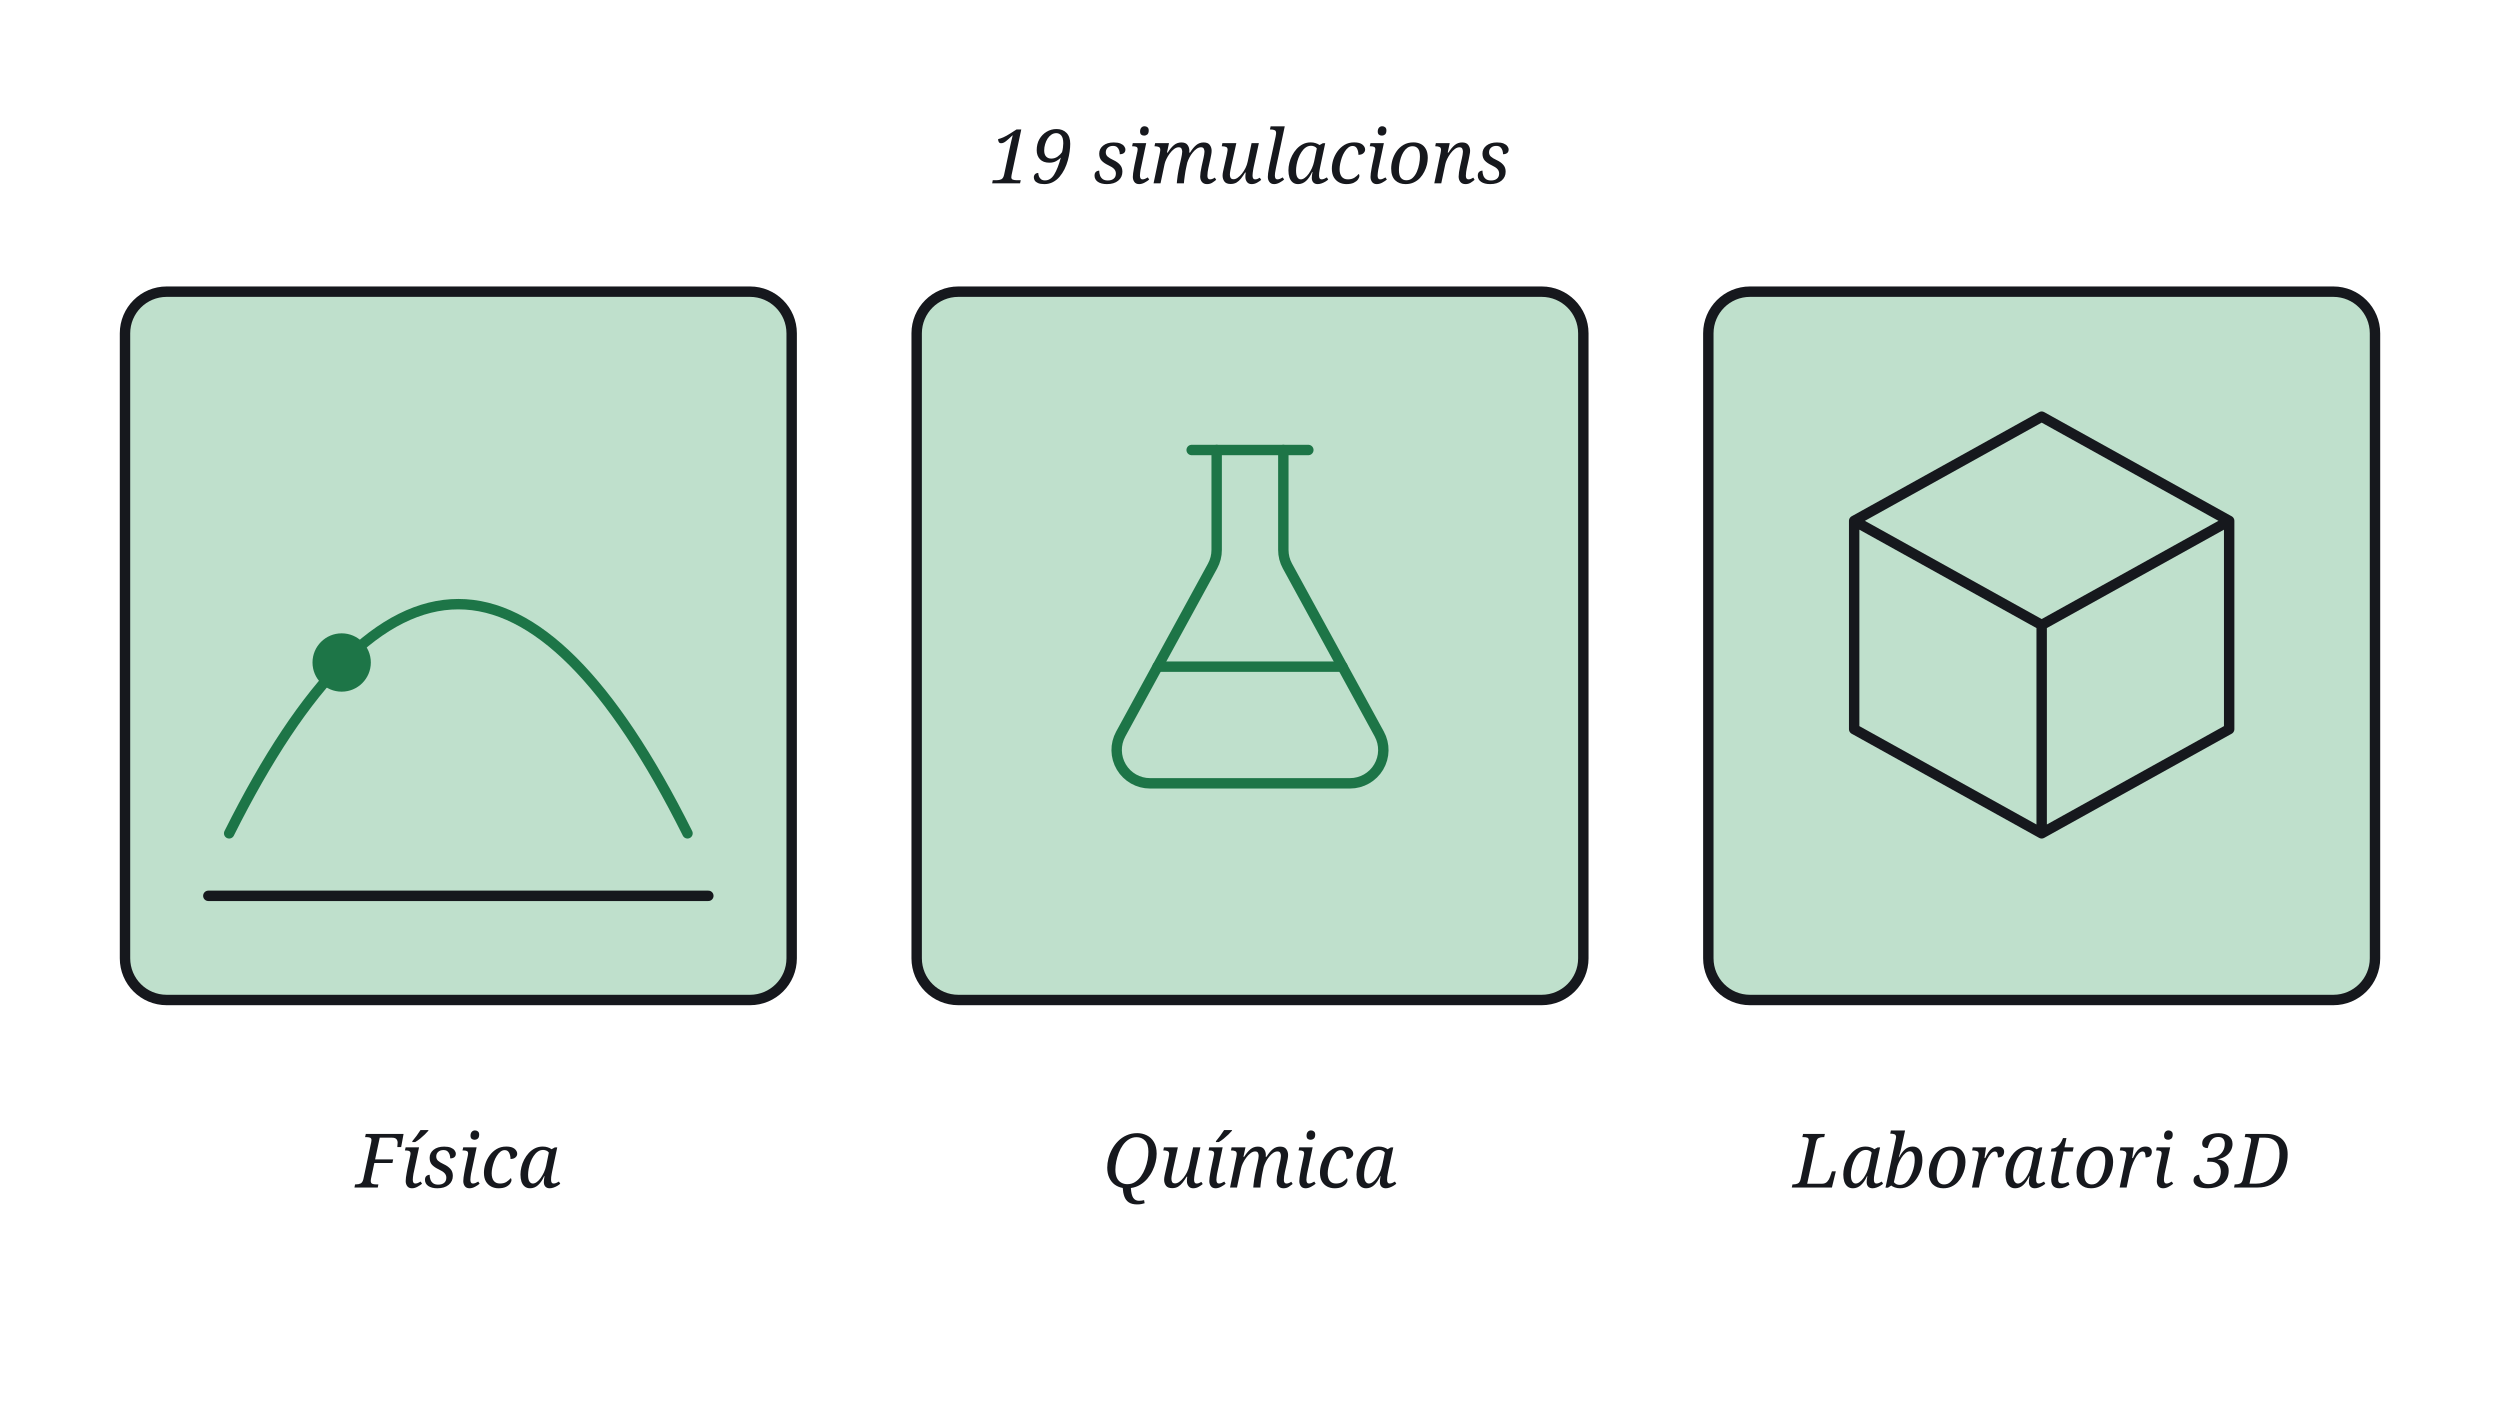
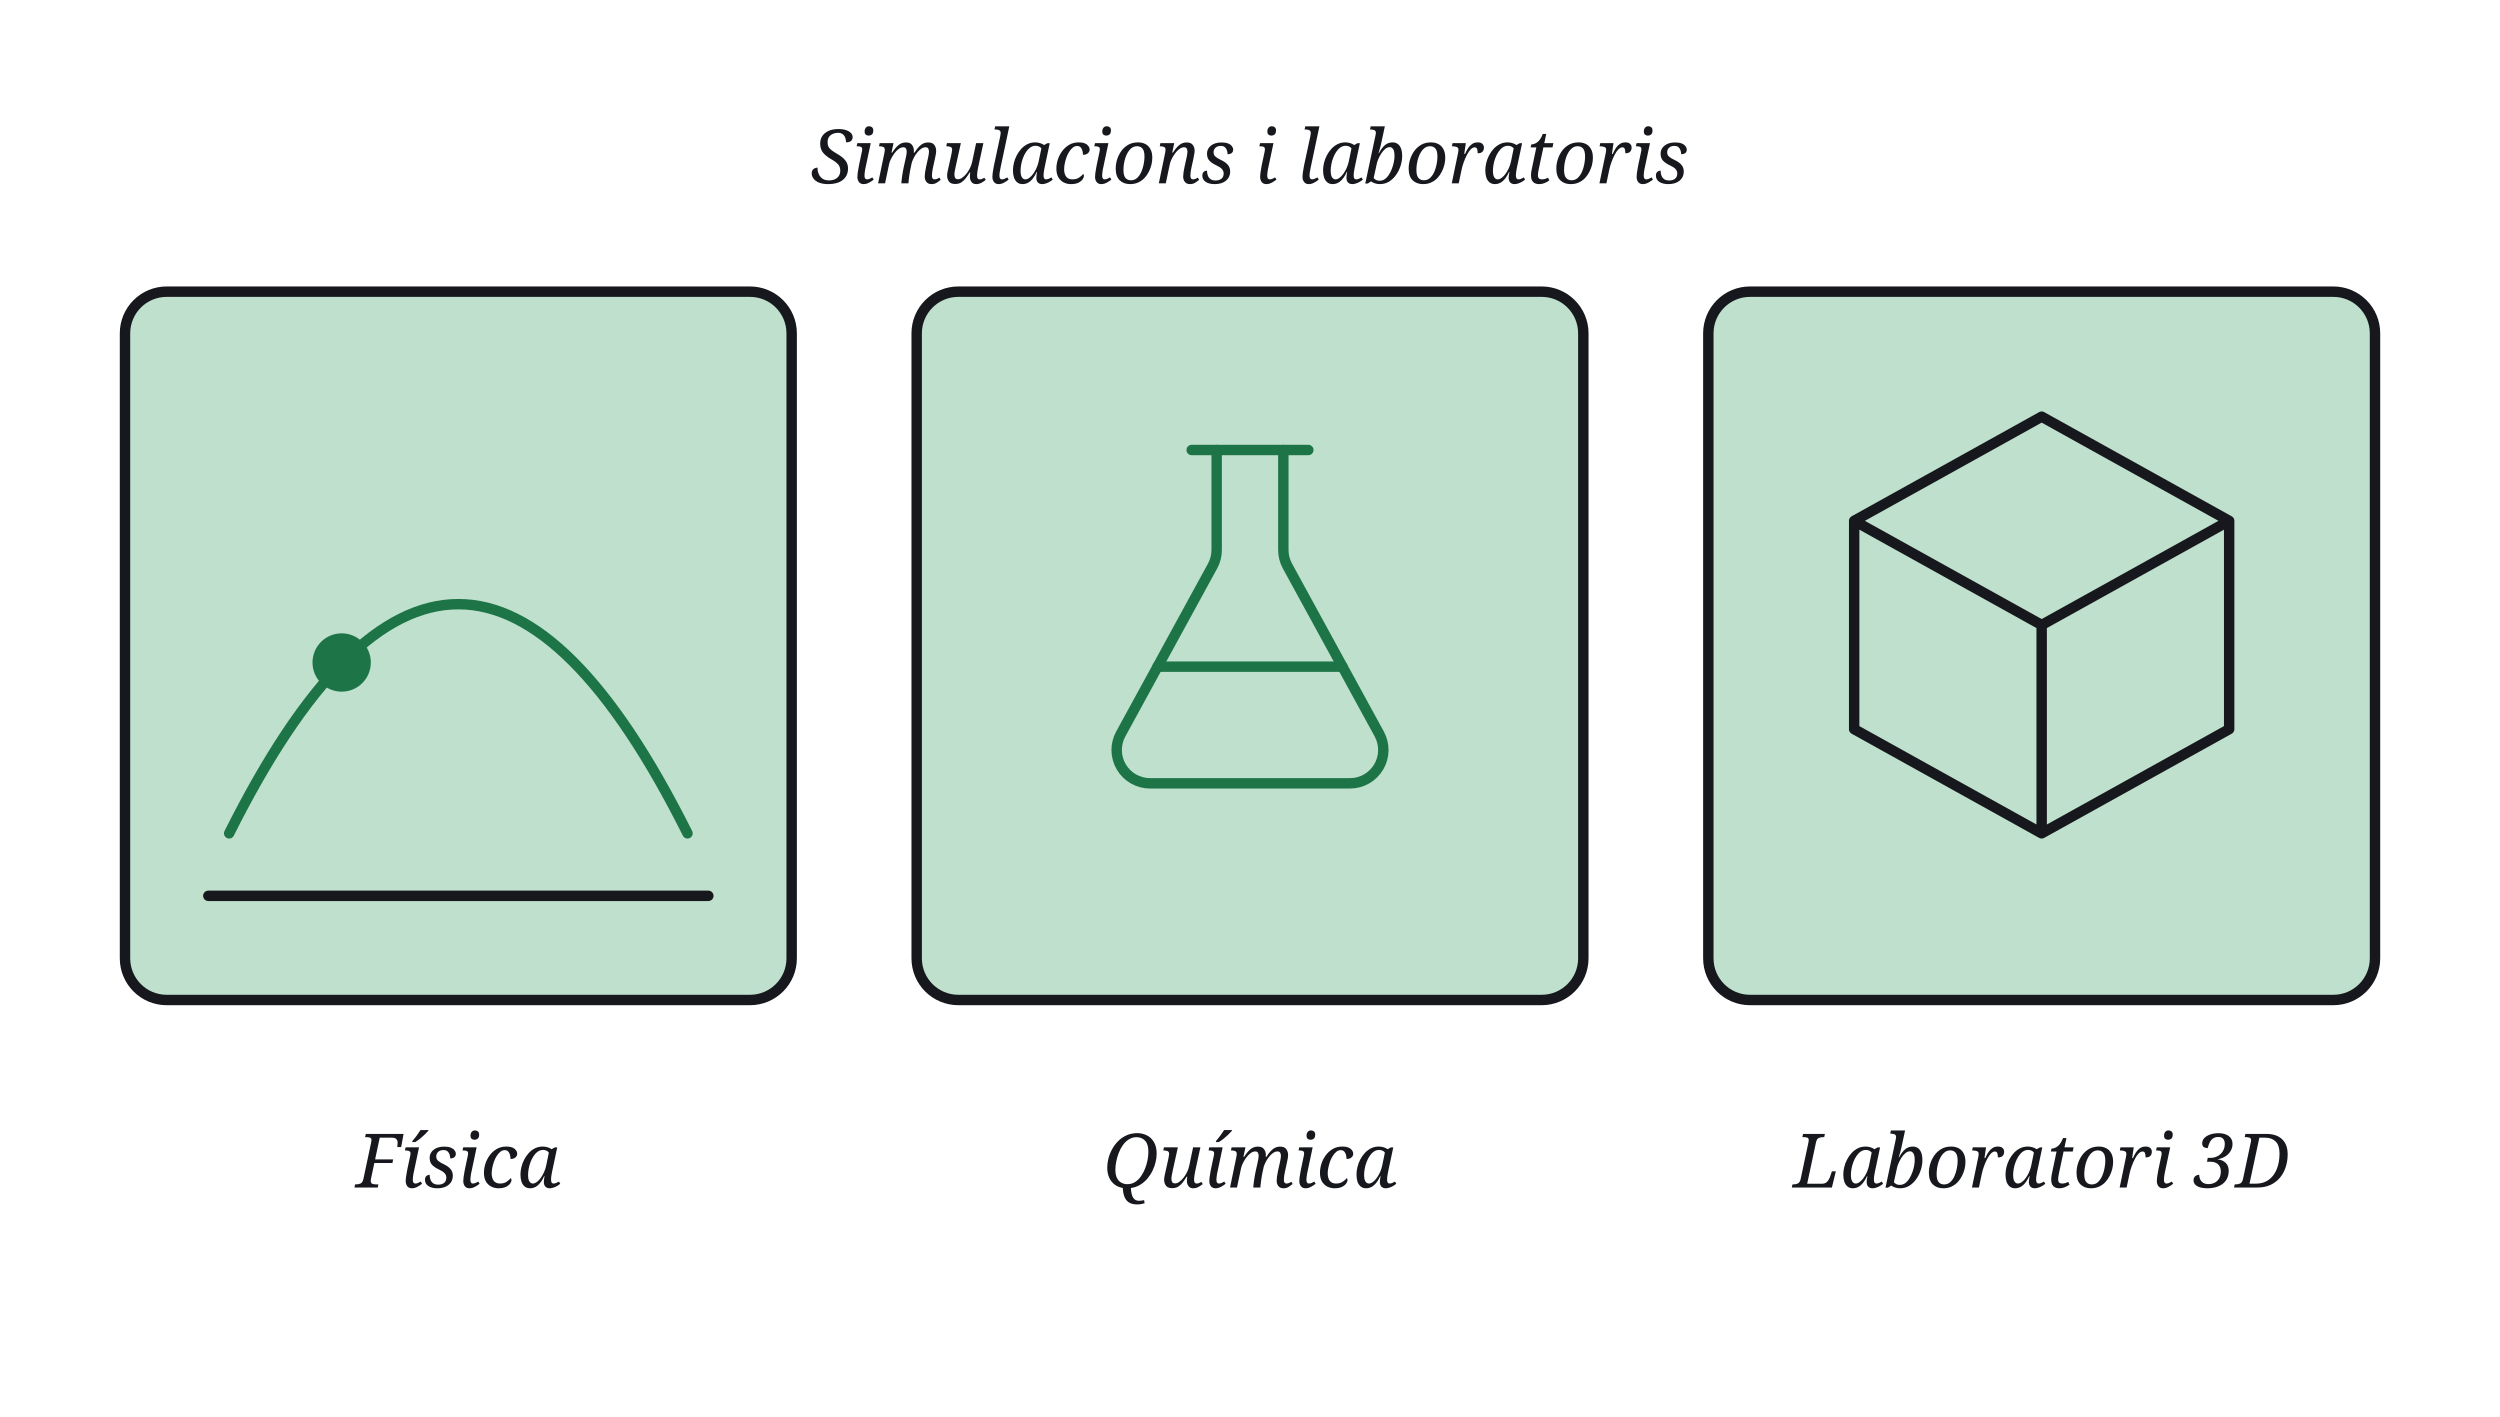
<svg xmlns="http://www.w3.org/2000/svg" class="ilu-d" viewBox="0 0 600 340">
  <style>svg.ilu-d{background:var(--sec-tinte,#e2f1e8)}.ilu-d .t{stroke: var(--ilu-tinta,#16181d); fill: none; stroke-width: 2.5; stroke-linecap: round; stroke-linejoin: round;}.ilu-d .a{stroke: var(--ilu-azul,#1d7547); fill: none; stroke-width: 2.5; stroke-linecap: round; stroke-linejoin: round;}.ilu-d .r{stroke: var(--ilu-rojo,#c8202c); fill: none; stroke-width: 2.5; stroke-linecap: round; stroke-linejoin: round;}.ilu-d .fa{fill: var(--ilu-relleno,#bfe0cc); stroke: none;}.ilu-d .ft{fill: var(--ilu-tinta,#16181d); stroke: none;}.ilu-d .fz{fill: var(--ilu-azul,#1d7547); stroke: none;}.ilu-d .lbl{fill: var(--ilu-tinta,#16181d); font-family: 'Newsreader', Georgia, serif; font-style: italic; font-size: 18px;}.ilu-d .num{fill: var(--ilu-tinta,#16181d); font-family: 'Newsreader', Georgia, serif; font-size: 34px; font-weight: 600;}.ilu-d .num-tres{font-size: 38px; font-weight: 700;}.ilu-d .nom-chatgpt{fill: var(--c-herramientas,#1c3faa);}.ilu-d .nom-vce{fill: var(--c-comunidad,#1d7547);}.ilu-d .nom-edumedia{fill: var(--c-multimedia,#a8206f);}.ilu-d .total{fill: var(--ilu-tinta,#16181d); font-family: 'Newsreader', Georgia, serif; font-size: 60px; font-weight: 700;}.ilu-d g.li2{stroke-width: 1.25;}.ilu-d g.li3{stroke-width: 0.833;}.ilu-d g.li4{stroke-width: 0.625;}</style>
-   <text class="lbl" x="300" y="44" text-anchor="middle">19 simulacions</text>
+   <text class="lbl" x="300" y="44" text-anchor="middle">Simulacions i laboratoris</text>
  <rect class="fa" x="30" y="70" width="160" height="170" rx="10" />
  <rect class="t" x="30" y="70" width="160" height="170" rx="10" />
  <path class="t" d="M50 215 H170" />
  <path class="a" d="M55 200 Q110 90 165 200" />
  <circle class="fz" cx="82" cy="159" r="7" />
  <rect class="fa" x="220" y="70" width="160" height="170" rx="10" />
  <rect class="t" x="220" y="70" width="160" height="170" rx="10" />
  <g class="a li4" transform="translate(252 100) scale(4)">
    <path d="M14 2v6a2 2 0 0 0 .245.96l5.51 10.08A2 2 0 0 1 18 22H6a2 2 0 0 1-1.755-2.96l5.51-10.08A2 2 0 0 0 10 8V2" />
    <path d="M6.453 15h11.094" />
    <path d="M8.5 2h7" />
  </g>
  <rect class="fa" x="410" y="70" width="160" height="170" rx="10" />
  <rect class="t" x="410" y="70" width="160" height="170" rx="10" />
  <path class="t" d="M490 100 L535 125 V175 L490 200 L445 175 V125 Z M445 125 L490 150 L535 125 M490 150 V200" />
  <text class="lbl" x="110" y="285" text-anchor="middle">Física</text>
  <text class="lbl" x="300" y="285" text-anchor="middle">Química</text>
  <text class="lbl" x="490" y="285" text-anchor="middle">Laboratori 3D</text>
</svg>
